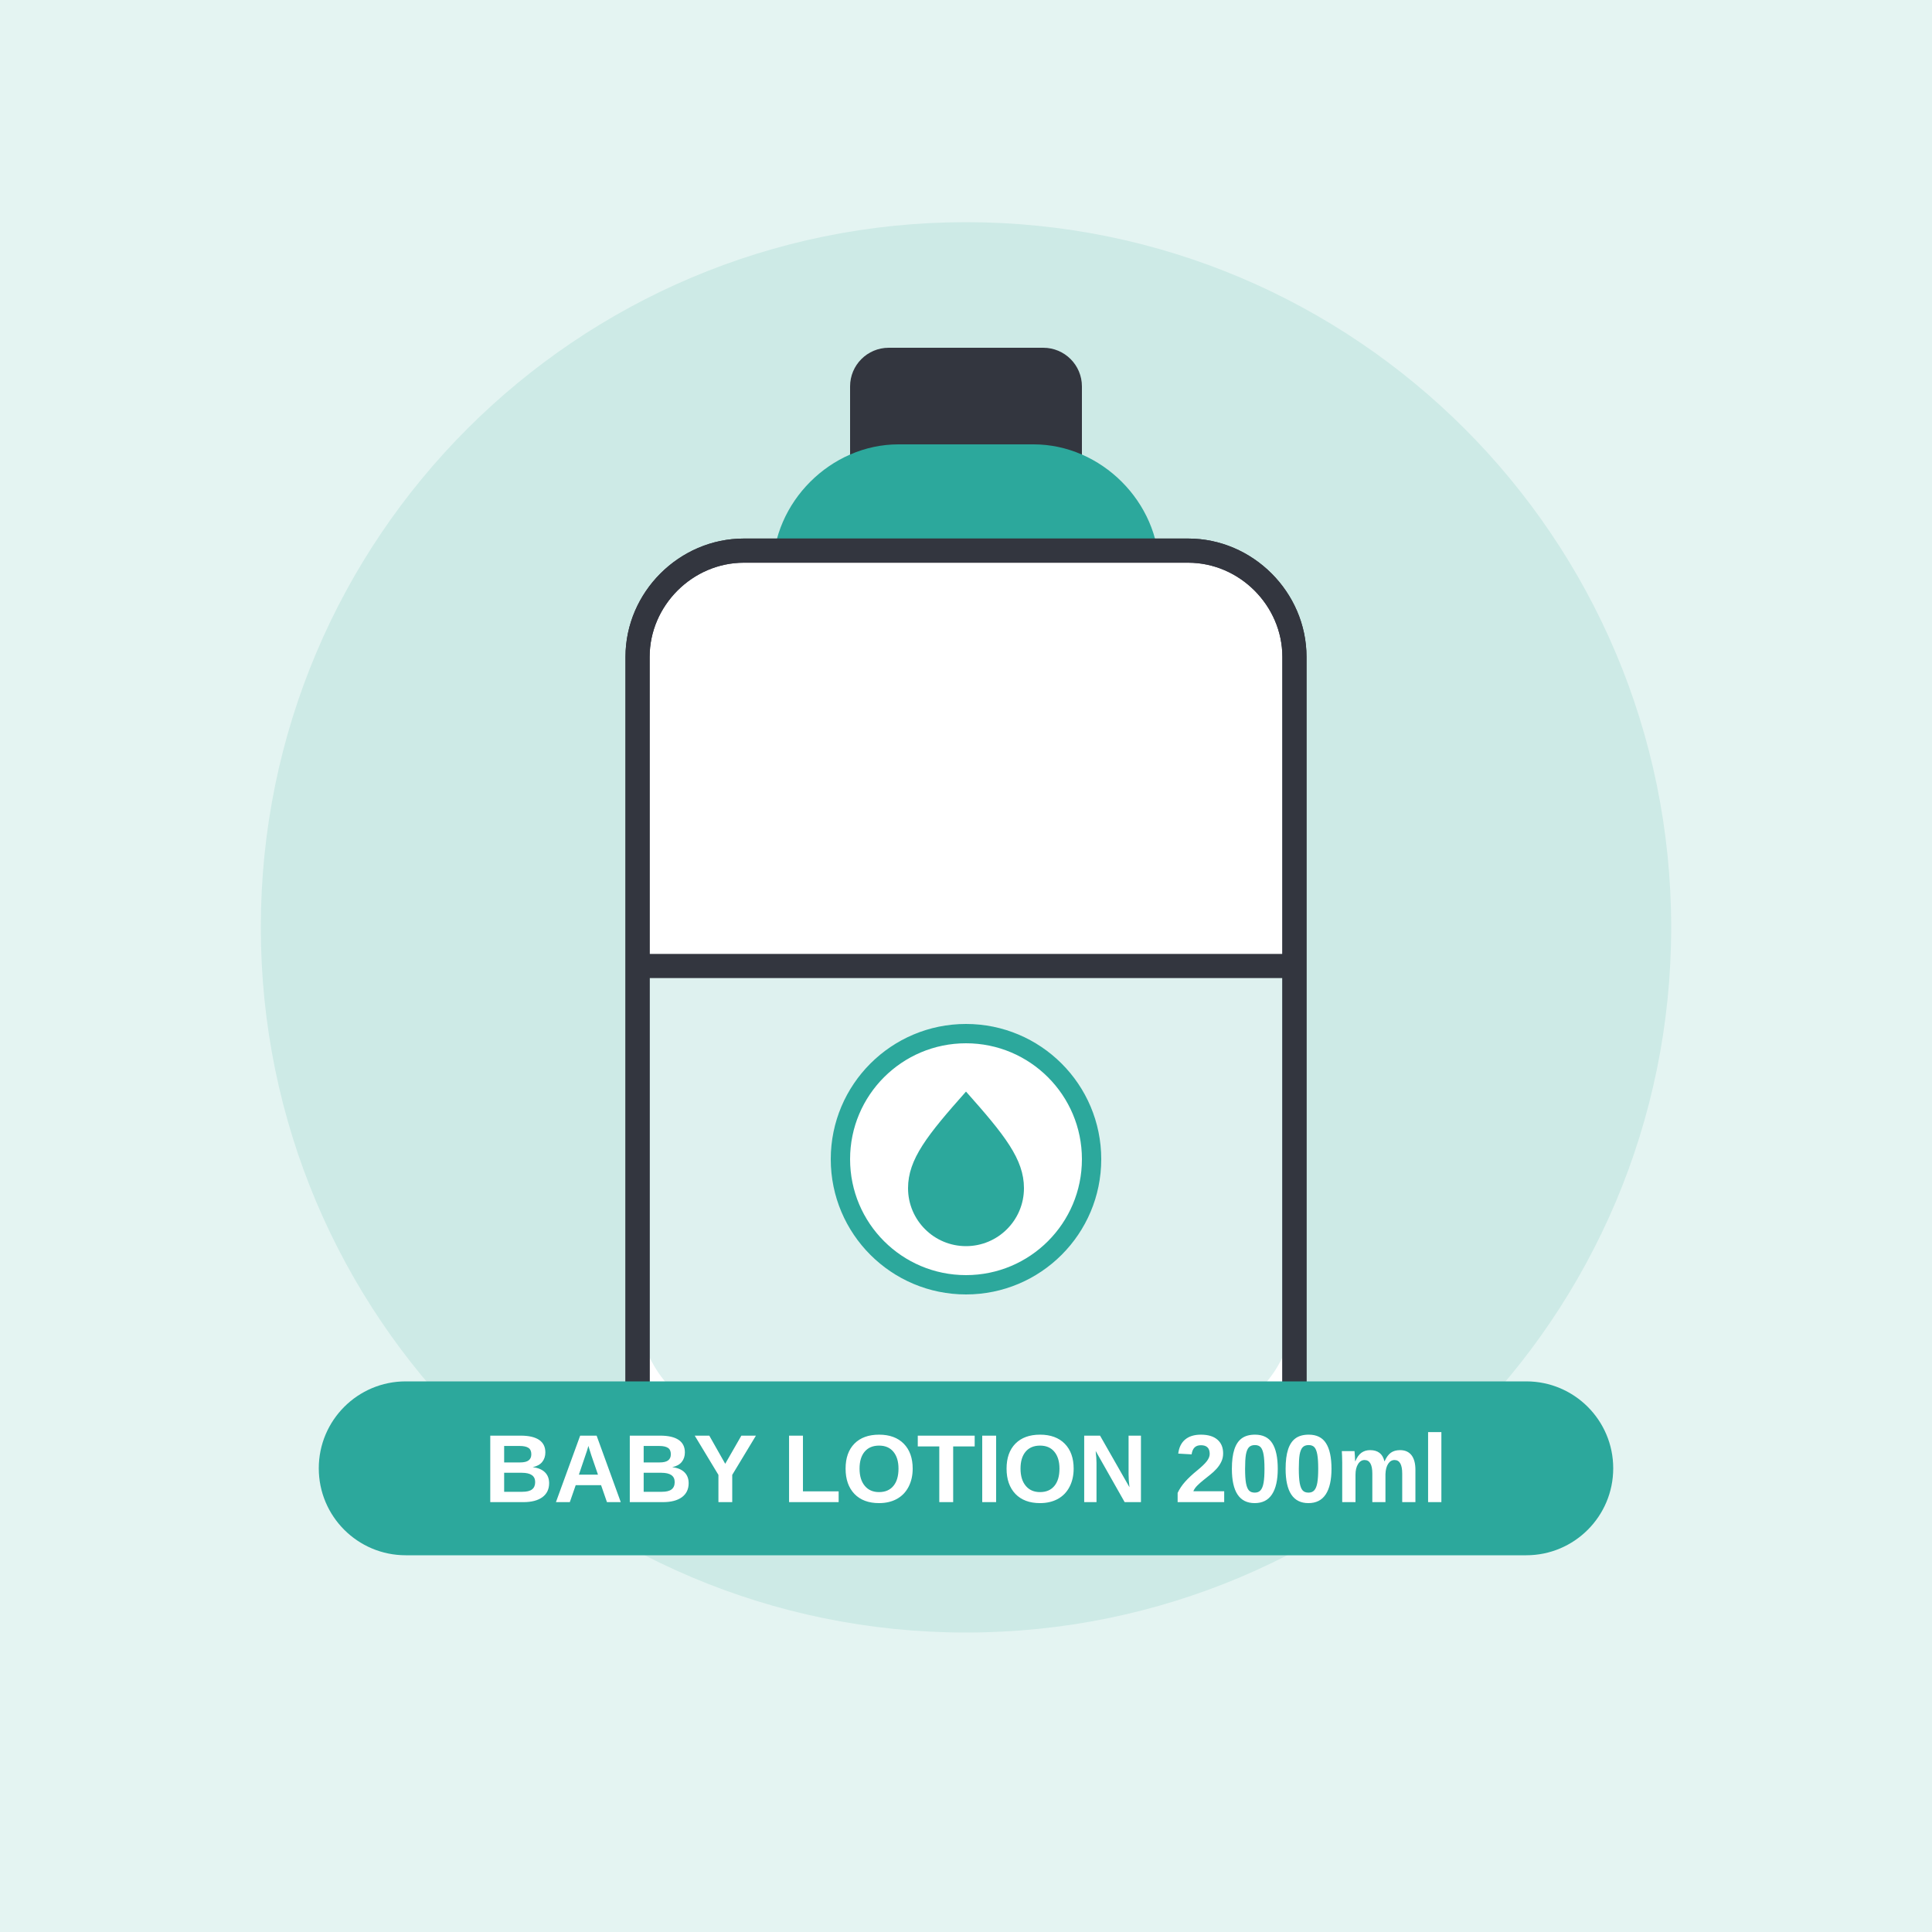
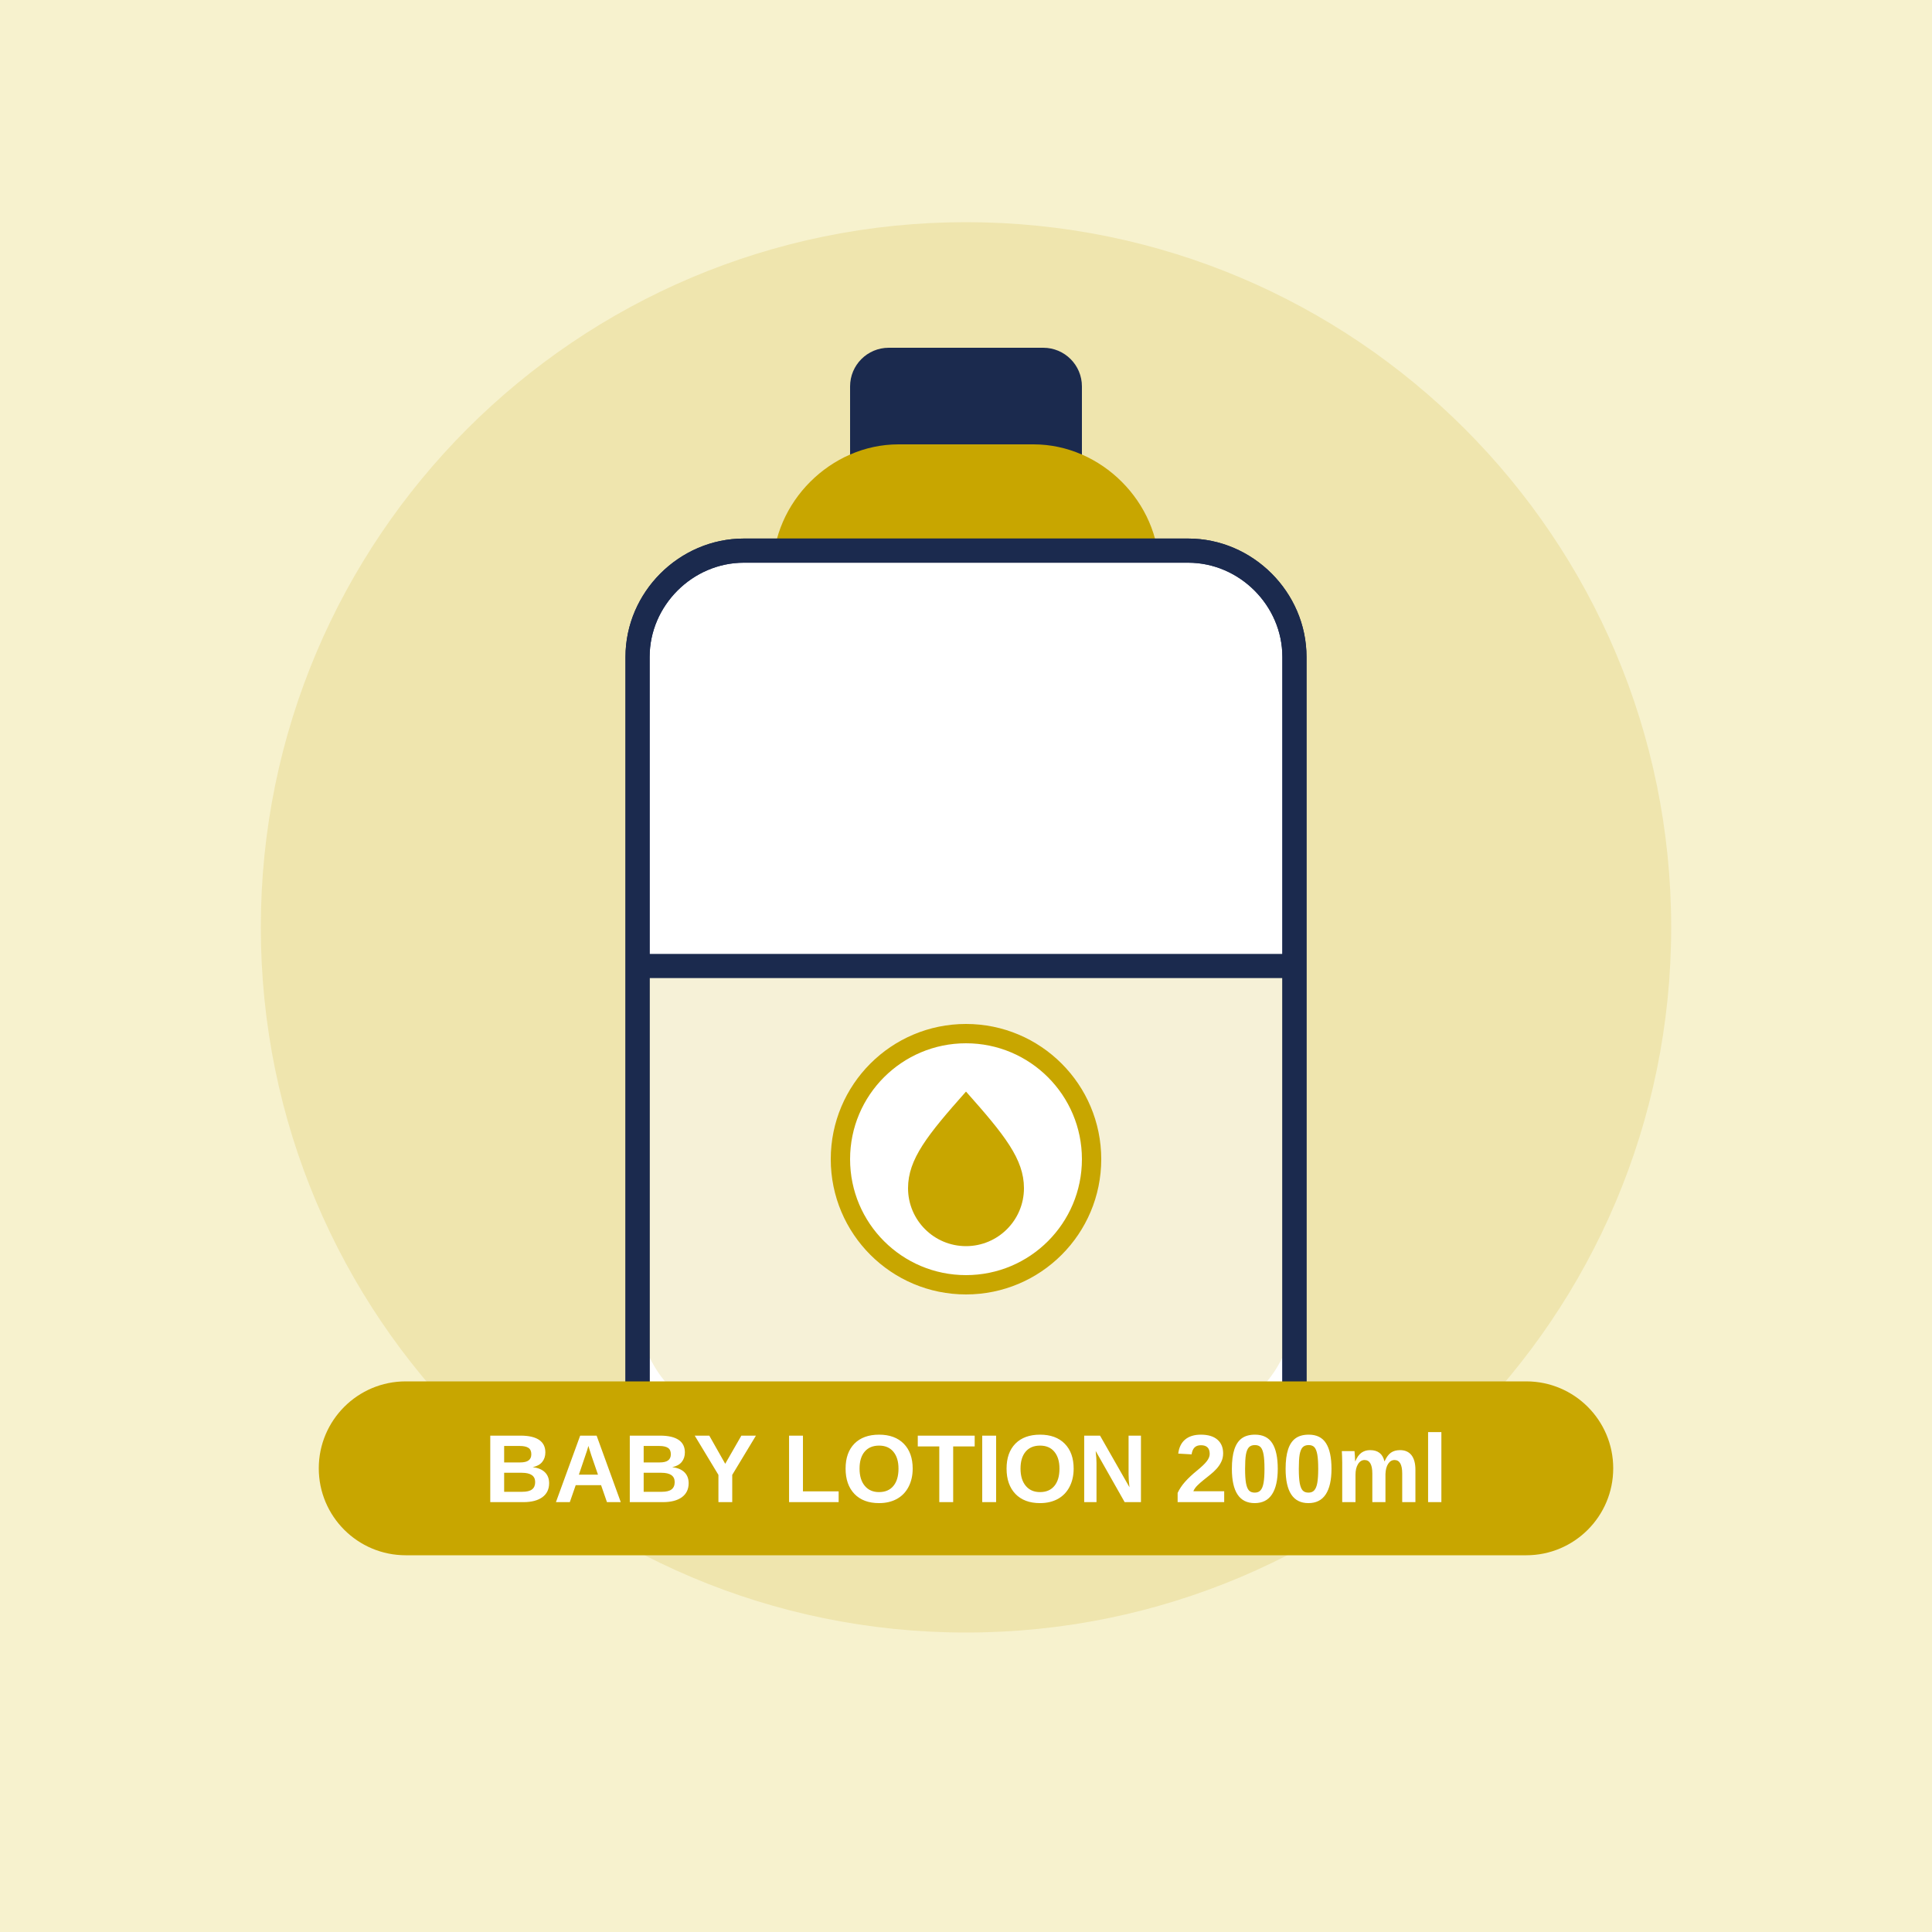
<svg xmlns="http://www.w3.org/2000/svg" viewBox="0 0 400 400" width="400" height="400" role="img" aria-labelledby="t">
-   <rect width="400" height="400" fill="#E4F4F2" />
-   <circle cx="200" cy="192" r="146" fill="#CDEAE6" />
-   <rect x="176" y="72" width="48" height="34" rx="8" fill="#33363F" />
-   <path d="M160 118c0-14 12-26 26-26h28c14 0 26 12 26 26v10h-80z" fill="#2CA89C" />
-   <path d="M132 136c0-12 10-22 22-22h92c12 0 22 10 22 22v152c0 14-11 25-25 25h-86c-14 0-25-11-25-25z" fill="#FFFFFF" stroke="#33363F" stroke-width="5" />
-   <path d="M132 200h136v70c0 14-11 25-25 25h-86c-14 0-25-11-25-25z" fill="#2CA89C" opacity="0.16" />
-   <path d="M132 136c0-12 10-22 22-22h92c12 0 22 10 22 22v152c0 14-11 25-25 25h-86c-14 0-25-11-25-25z" fill="none" stroke="#33363F" stroke-width="5" />
-   <path d="M132 200h136" stroke="#33363F" stroke-width="5" />
+   <rect width="400" height="400" fill="#F7F2CE" />
+   <circle cx="200" cy="192" r="146" fill="#EFE5AE" />
+   <rect x="176" y="72" width="48" height="34" rx="8" fill="#1B2A4E" />
+   <path d="M160 118c0-14 12-26 26-26h28c14 0 26 12 26 26v10h-80z" fill="#C8A600" />
+   <path d="M132 136c0-12 10-22 22-22h92c12 0 22 10 22 22v152c0 14-11 25-25 25h-86c-14 0-25-11-25-25z" fill="#FFFFFF" stroke="#1B2A4E" stroke-width="5" />
+   <path d="M132 200h136v70c0 14-11 25-25 25h-86c-14 0-25-11-25-25z" fill="#C8A600" opacity="0.16" />
+   <path d="M132 136c0-12 10-22 22-22h92c12 0 22 10 22 22v152c0 14-11 25-25 25h-86c-14 0-25-11-25-25z" fill="none" stroke="#1B2A4E" stroke-width="5" />
+   <path d="M132 200h136" stroke="#1B2A4E" stroke-width="5" />
  <g transform="translate(200 240)">
-     <circle cx="0" cy="0" r="26" fill="#FFFFFF" stroke="#2CA89C" stroke-width="4" />
-     <path d="M0-14c8 9 12 14 12 20a12 12 0 0 1-24 0c0-6 4-11 12-20z" fill="#2CA89C" />
+     <circle cx="0" cy="0" r="26" fill="#FFFFFF" stroke="#C8A600" stroke-width="4" />
+     <path d="M0-14c8 9 12 14 12 20a12 12 0 0 1-24 0c0-6 4-11 12-20z" fill="#C8A600" />
  </g>
-   <rect x="66" y="286" width="268" height="36" rx="18" fill="#2CA89C" />
+   <rect x="66" y="286" width="268" height="36" rx="18" fill="#C8A600" />
  <text x="200" y="311" font-family="Hind, Arial, sans-serif" font-size="20" font-weight="700" fill="#FFFFFF" text-anchor="middle">BABY LOTION 200ml</text>
</svg>
